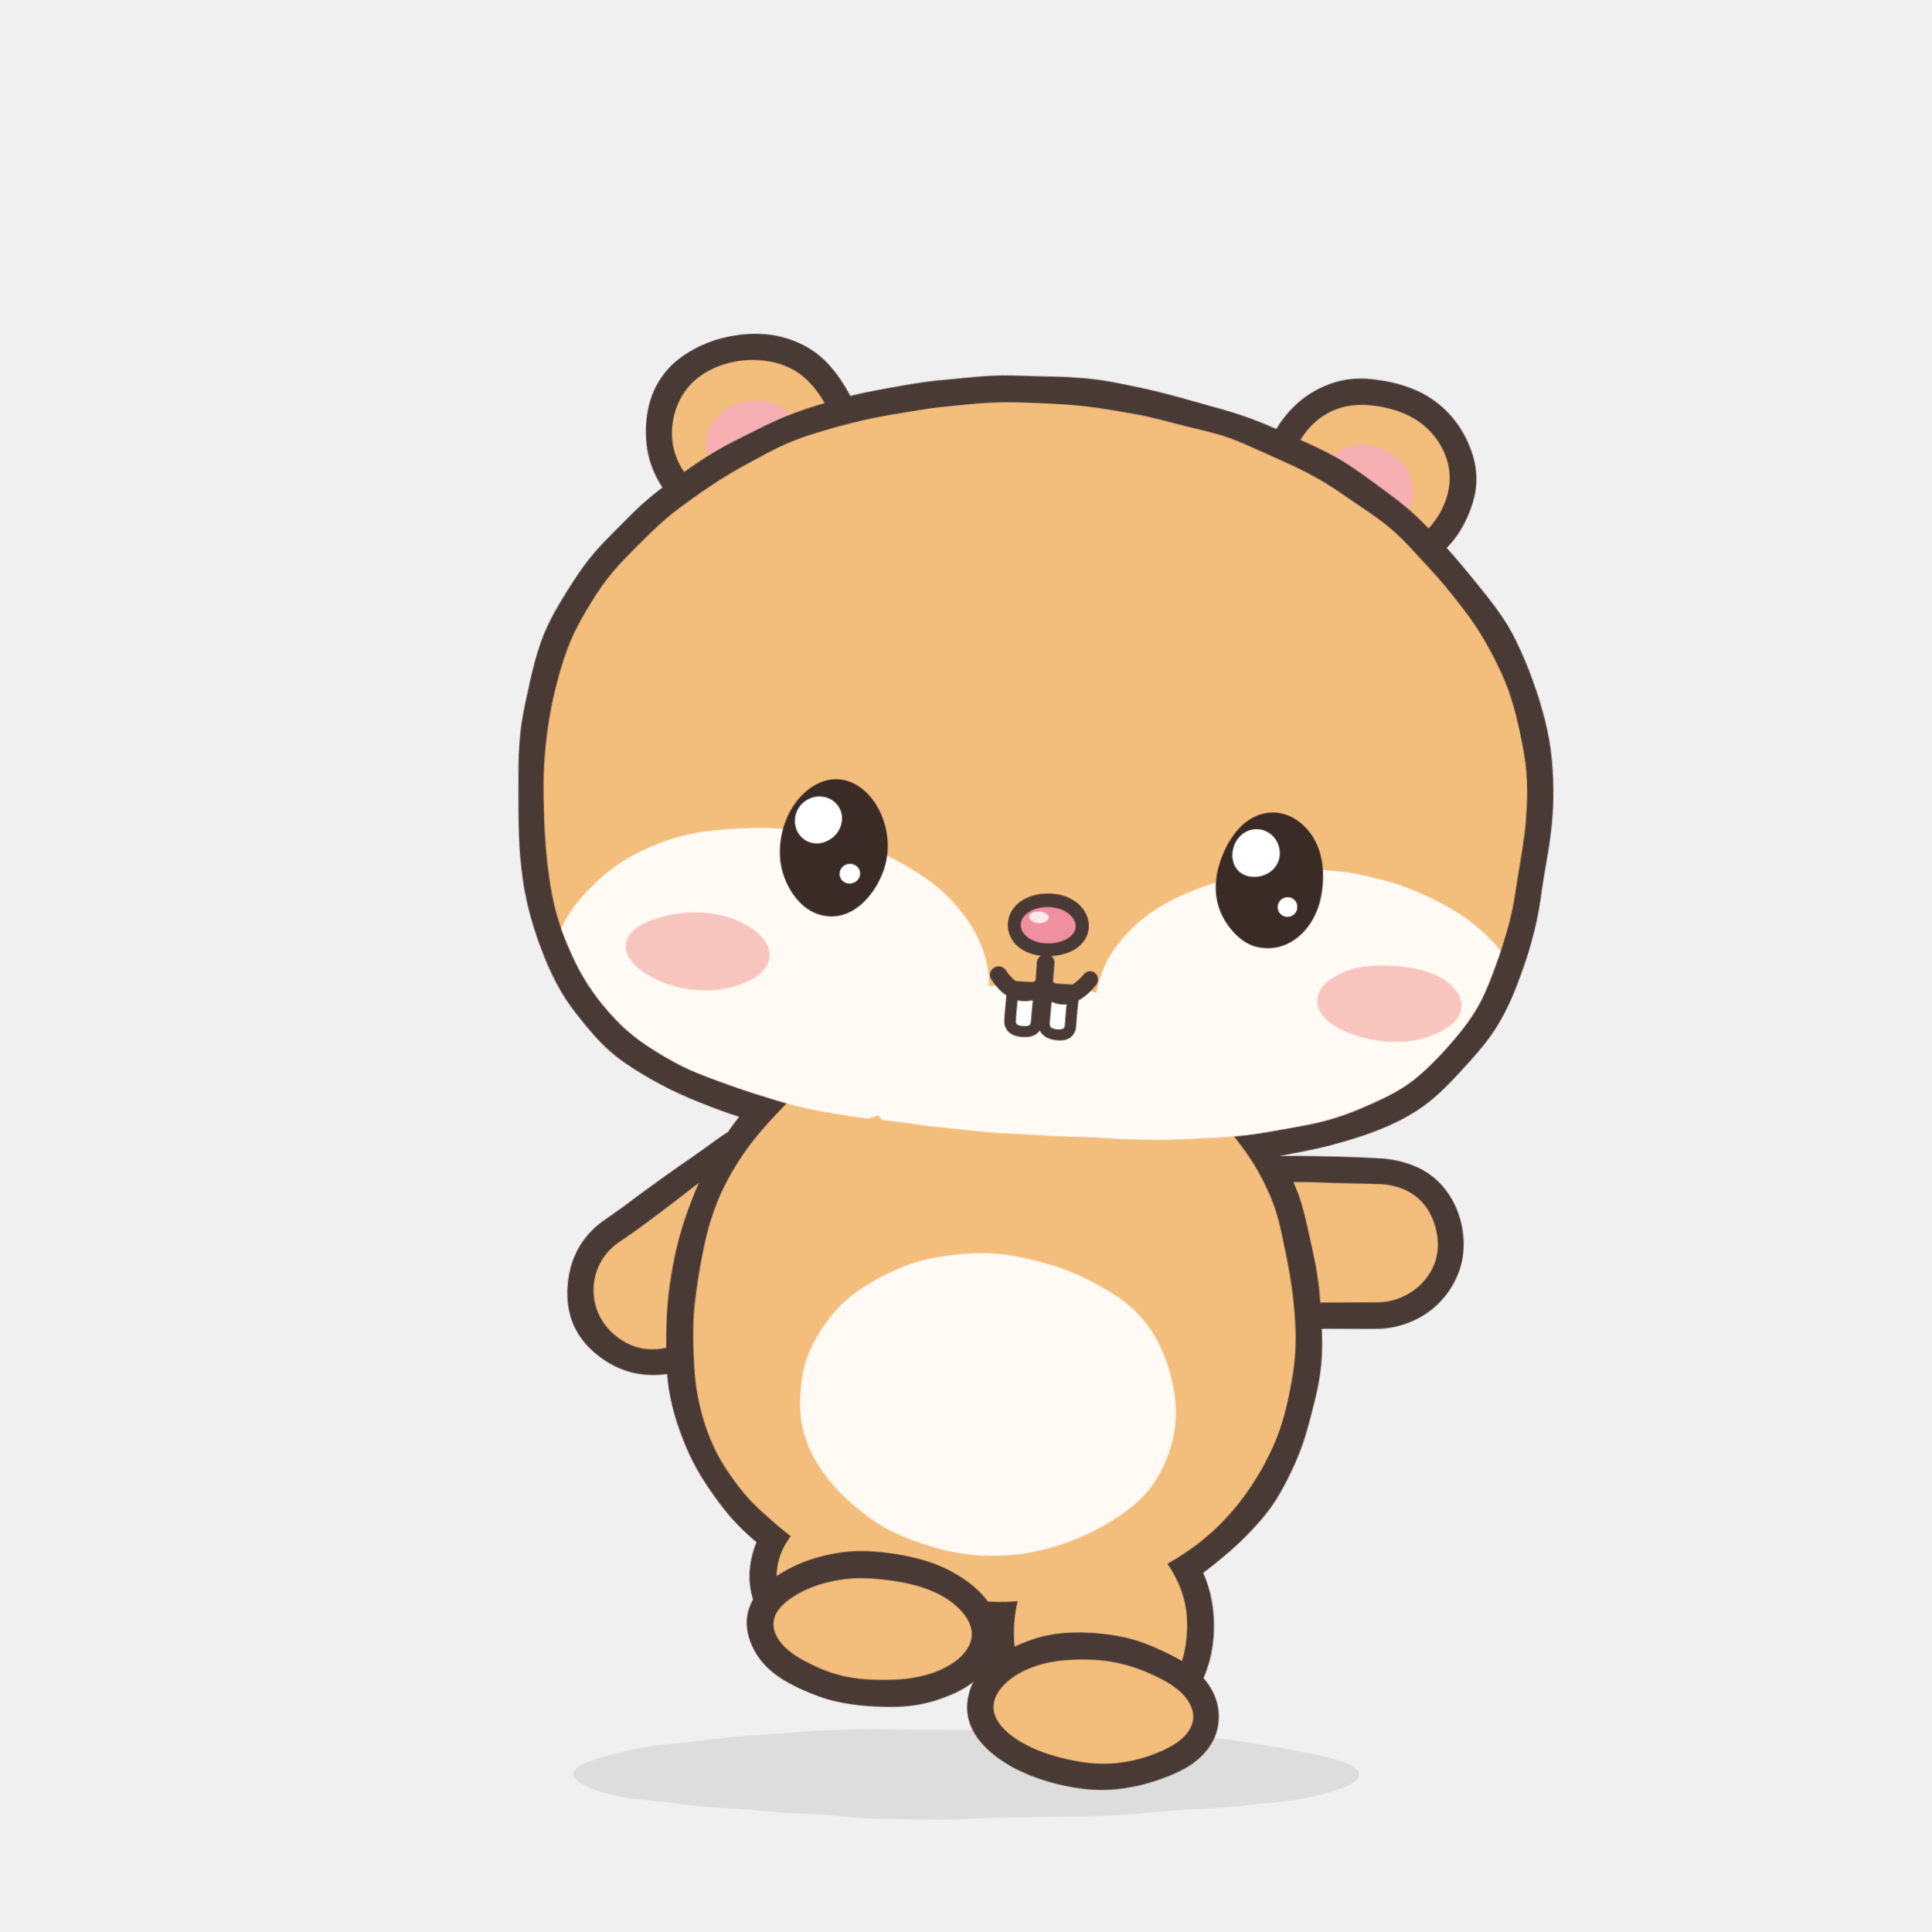
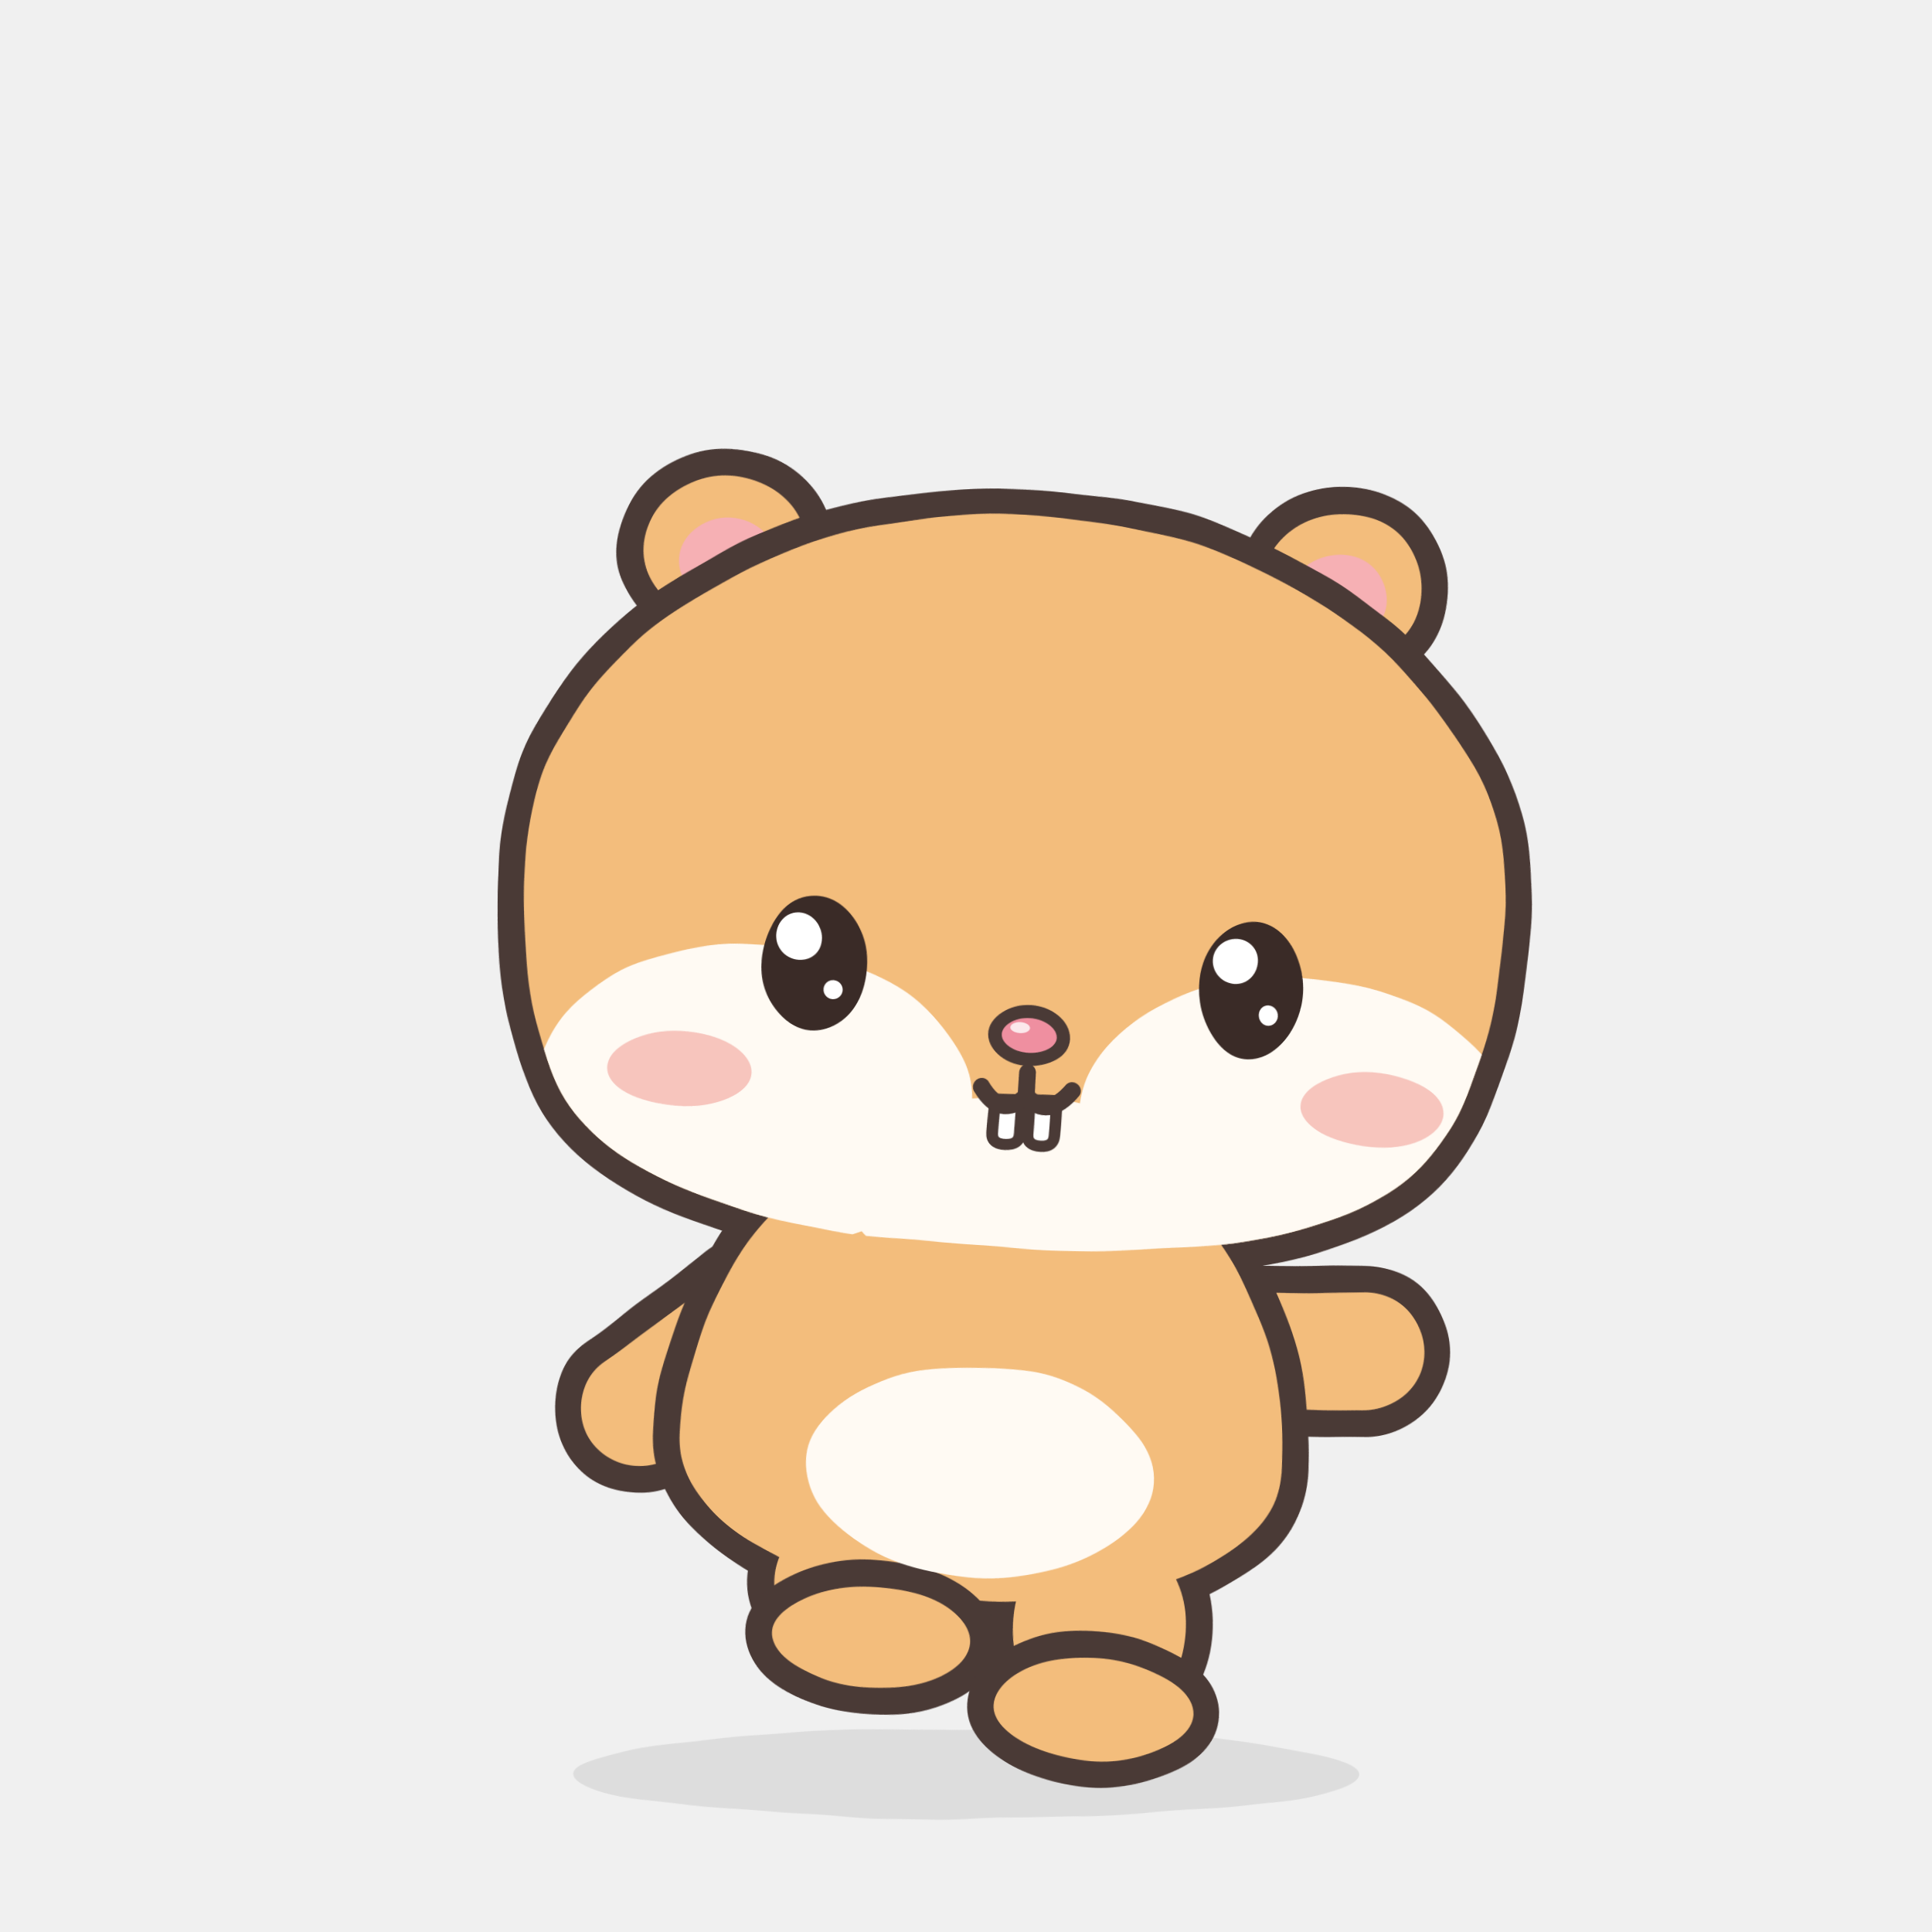
<svg xmlns="http://www.w3.org/2000/svg" width="512" height="512" viewBox="0 0 512 512">
  <defs>
    <filter id="hand" filterUnits="userSpaceOnUse" x="-20" y="-20" width="552" height="552">
      <feTurbulence type="fractalNoise" baseFrequency="0.03" numOctaves="2" seed="11" />
      <feDisplacementMap in="SourceGraphic" scale="2" xChannelSelector="R" yChannelSelector="G" />
    </filter>
  </defs>
  <g filter="url(#hand)" stroke-linecap="round" stroke-linejoin="round">
    <ellipse cx="256" cy="470" rx="104" ry="12" fill="#000" opacity="0.08" />
-     <g transform="rotate(4.33 256 451)">
-       <ellipse cx="174.0" cy="120.0" rx="25.0" ry="23.0" fill="#f3bd7c" stroke="#4a3a36" stroke-width="7" />
-       <ellipse cx="175.0" cy="123.0" rx="13.0" ry="11.5" fill="#f6b0b4" />
-       <ellipse cx="338.0" cy="120.0" rx="25.0" ry="23.0" fill="#f3bd7c" stroke="#4a3a36" stroke-width="7" />
-       <ellipse cx="337.0" cy="123.0" rx="13.0" ry="11.5" fill="#f6b0b4" />
-       <line x1="194.0" y1="324.0" x2="164.9" y2="348.4" stroke="#4a3a36" stroke-width="45" stroke-linecap="round" />
-       <line x1="194.0" y1="324.0" x2="164.9" y2="348.4" stroke="#f3bd7c" stroke-width="31" stroke-linecap="round" />
-       <line x1="318.0" y1="324.0" x2="355.9" y2="321.8" stroke="#4a3a36" stroke-width="45" stroke-linecap="round" />
-       <line x1="318.0" y1="324.0" x2="355.9" y2="321.8" stroke="#f3bd7c" stroke-width="31" stroke-linecap="round" />
+     <g transform="rotate(3.46 256 451)">
+       <ellipse cx="174.0" cy="150.0" rx="25.0" ry="23.0" fill="#f3bd7c" stroke="#4a3a36" stroke-width="7" />
+       <ellipse cx="175.0" cy="153.0" rx="13.0" ry="11.5" fill="#f6b0b4" />
+       <ellipse cx="338.0" cy="150.0" rx="25.0" ry="23.0" fill="#f3bd7c" stroke="#4a3a36" stroke-width="7" />
+       <ellipse cx="337.0" cy="153.0" rx="13.0" ry="11.5" fill="#f6b0b4" />
+       <line x1="194.0" y1="354.0" x2="164.9" y2="378.4" stroke="#4a3a36" stroke-width="45" stroke-linecap="round" />
+       <line x1="194.0" y1="354.0" x2="164.9" y2="378.4" stroke="#f3bd7c" stroke-width="31" stroke-linecap="round" />
+       <line x1="318.0" y1="354.0" x2="355.9" y2="351.8" stroke="#4a3a36" stroke-width="45" stroke-linecap="round" />
+       <line x1="318.0" y1="354.0" x2="355.9" y2="351.8" stroke="#f3bd7c" stroke-width="31" stroke-linecap="round" />
      <g>
-         <path d="M256,268.0 C300.8,268.0 336,305.84 336,354.0 C336,396.0 304.0,424.0 256,424.0 C208.0,424.0 176,396.0 176,354.0 C176,305.84 211.2,268.0 256,268.0 Z" fill="#f3bd7c" stroke="#4a3a36" stroke-width="14" />
-         <path d="M256,106.0 C327.5,106.0 386,150.1 386,204.0 C386,278.88 357.4,300.0 256,300.0 C154.6,300.0 126,278.88 126,204.0 C126,150.1 184.5,106.0 256,106.0 Z" fill="#f3bd7c" stroke="#4a3a36" stroke-width="14" />
-         <ellipse cx="226.0" cy="419.84" rx="23" ry="17.84" fill="#f3bd7c" stroke="#4a3a36" stroke-width="14" />
+         <path d="M256,298.0 C300.8,298.0 336,335.84 336,384.0 C336,408.0 304.0,424.0 256,424.0 C208.0,424.0 176,408.0 176,384.0 C176,335.84 211.2,298.0 256,298.0 Z" fill="#f3bd7c" stroke="#4a3a36" stroke-width="14" />
+         <path d="M256,136.0 C327.5,136.0 386,180.1 386,234.0 C386,308.88 357.4,330.0 256,330.0 C154.6,330.0 126,308.88 126,234.0 C126,180.1 184.5,136.0 256,136.0 Z" fill="#f3bd7c" stroke="#4a3a36" stroke-width="14" />
+         <ellipse cx="226.0" cy="420.706" rx="23" ry="18.706" fill="#f3bd7c" stroke="#4a3a36" stroke-width="14" />
        <ellipse cx="290.0" cy="428.5" rx="23" ry="26.5" fill="#f3bd7c" stroke="#4a3a36" stroke-width="14" />
-         <path d="M256,268.0 C300.8,268.0 336,305.84 336,354.0 C336,396.0 304.0,424.0 256,424.0 C208.0,424.0 176,396.0 176,354.0 C176,305.84 211.2,268.0 256,268.0 Z" fill="#f3bd7c" />
-         <path d="M256,106.0 C327.5,106.0 386,150.1 386,204.0 C386,278.88 357.4,300.0 256,300.0 C154.6,300.0 126,278.88 126,204.0 C126,150.1 184.5,106.0 256,106.0 Z" fill="#f3bd7c" />
-         <ellipse cx="226.0" cy="419.84" rx="23" ry="17.84" fill="#f3bd7c" />
+         <path d="M256,298.0 C300.8,298.0 336,335.84 336,384.0 C336,408.0 304.0,424.0 256,424.0 C208.0,424.0 176,408.0 176,384.0 C176,335.84 211.2,298.0 256,298.0 Z" fill="#f3bd7c" />
+         <path d="M256,136.0 C327.5,136.0 386,180.1 386,234.0 C386,308.88 357.4,330.0 256,330.0 C154.6,330.0 126,308.88 126,234.0 C126,180.1 184.5,136.0 256,136.0 Z" fill="#f3bd7c" />
+         <ellipse cx="226.0" cy="420.706" rx="23" ry="18.706" fill="#f3bd7c" />
        <ellipse cx="290.0" cy="428.5" rx="23" ry="26.5" fill="#f3bd7c" />
      </g>
-       <ellipse cx="230" cy="433.679" rx="30" ry="17" fill="#f3bd7c" stroke="#4a3a36" stroke-width="7" />
+       <ellipse cx="230" cy="435.412" rx="30" ry="17" fill="#f3bd7c" stroke="#4a3a36" stroke-width="7" />
      <ellipse cx="290" cy="451" rx="30" ry="17" fill="#f3bd7c" stroke="#4a3a36" stroke-width="7" />
-       <ellipse cx="256" cy="372.0" rx="50" ry="40" fill="#fffaf3" />
-       <clipPath id="hc15">
-         <path d="M256,106.0 C327.5,106.0 386,150.1 386,204.0 C386,278.88 357.4,300.0 256,300.0 C154.6,300.0 126,278.88 126,204.0 C126,150.1 184.5,106.0 256,106.0 Z" />
+       <ellipse cx="256" cy="390.0" rx="46" ry="28" fill="#fffaf3" />
+       <clipPath id="hc18">
+         <path d="M256,136.0 C327.5,136.0 386,180.1 386,234.0 C386,308.88 357.4,330.0 256,330.0 C154.6,330.0 126,308.88 126,234.0 C126,180.1 184.5,136.0 256,136.0 Z" />
      </clipPath>
-       <g clip-path="url(#hc15)">
-         <ellipse cx="190" cy="264.0" rx="58" ry="40" fill="#fffaf3" />
-         <ellipse cx="334" cy="264.0" rx="58" ry="40" fill="#fffaf3" />
-         <ellipse cx="262" cy="286.0" rx="46" ry="26" fill="#fffaf3" />
+       <g clip-path="url(#hc18)">
+         <ellipse cx="190" cy="294.0" rx="58" ry="40" fill="#fffaf3" />
+         <ellipse cx="334" cy="294.0" rx="58" ry="40" fill="#fffaf3" />
+         <ellipse cx="262" cy="316.0" rx="46" ry="26" fill="#fffaf3" />
      </g>
-       <ellipse cx="204" cy="228.0" rx="14.0" ry="18.0" fill="#3a2b27" />
-       <circle cx="199.5" cy="221.0" r="6.2" fill="#fff" />
-       <circle cx="209.0" cy="234.5" r="2.6" fill="#fff" />
-       <ellipse cx="320" cy="228.0" rx="14.0" ry="18.0" fill="#3a2b27" />
-       <circle cx="315.5" cy="221.0" r="6.2" fill="#fff" />
-       <circle cx="325.0" cy="234.5" r="2.6" fill="#fff" />
-       <ellipse cx="170" cy="258.0" rx="19" ry="10" fill="#f2a199" opacity="0.6" />
-       <ellipse cx="354" cy="258.0" rx="19" ry="10" fill="#f2a199" opacity="0.6" />
-       <ellipse cx="262" cy="244.0" rx="9.0" ry="6.5" fill="#ef8fa0" stroke="#4a3a36" stroke-width="3.5" />
-       <ellipse cx="259.5" cy="242.0" rx="2.6" ry="1.5" fill="#fff" opacity=".8" />
-       <path d="M254,261.0 L254,270.0 Q254,273.0 257.5,273.0 Q261,273.0 261,270.0 L261,261.0 Z M263,261.0 L263,270.0 Q263,273.0 266.5,273.0 Q270,273.0 270,270.0 L270,261.0 Z" fill="#fff" stroke="#4a3a36" stroke-width="3" stroke-linejoin="round" />
-       <path d="M262,254.0 L262,260.0 M250,258.0 Q256,266.0 262,260.0 Q268,266.0 274,258.0" fill="none" stroke="#4a3a36" stroke-width="4.5" stroke-linecap="round" stroke-linejoin="round" />
+       <ellipse cx="204" cy="258.0" rx="14.0" ry="18.0" fill="#3a2b27" />
+       <circle cx="199.5" cy="251.0" r="6.2" fill="#fff" />
+       <circle cx="209.0" cy="264.5" r="2.6" fill="#fff" />
+       <ellipse cx="320" cy="258.0" rx="14.0" ry="18.0" fill="#3a2b27" />
+       <circle cx="315.5" cy="251.0" r="6.2" fill="#fff" />
+       <circle cx="325.0" cy="264.5" r="2.6" fill="#fff" />
+       <ellipse cx="170" cy="288.0" rx="19" ry="10" fill="#f2a199" opacity="0.6" />
+       <ellipse cx="354" cy="288.0" rx="19" ry="10" fill="#f2a199" opacity="0.6" />
+       <ellipse cx="262" cy="274.0" rx="9.0" ry="6.5" fill="#ef8fa0" stroke="#4a3a36" stroke-width="3.5" />
+       <ellipse cx="259.5" cy="272.0" rx="2.6" ry="1.5" fill="#fff" opacity=".8" />
+       <path d="M254,291.0 L254,300.0 Q254,303.0 257.5,303.0 Q261,303.0 261,300.0 L261,291.0 Z M263,291.0 L263,300.0 Q263,303.0 266.5,303.0 Q270,303.0 270,300.0 L270,291.0 Z" fill="#fff" stroke="#4a3a36" stroke-width="3" stroke-linejoin="round" />
+       <path d="M262,284.0 L262,290.0 M250,288.0 Q256,296.0 262,290.0 Q268,296.0 274,288.0" fill="none" stroke="#4a3a36" stroke-width="4.5" stroke-linecap="round" stroke-linejoin="round" />
    </g>
  </g>
</svg>
